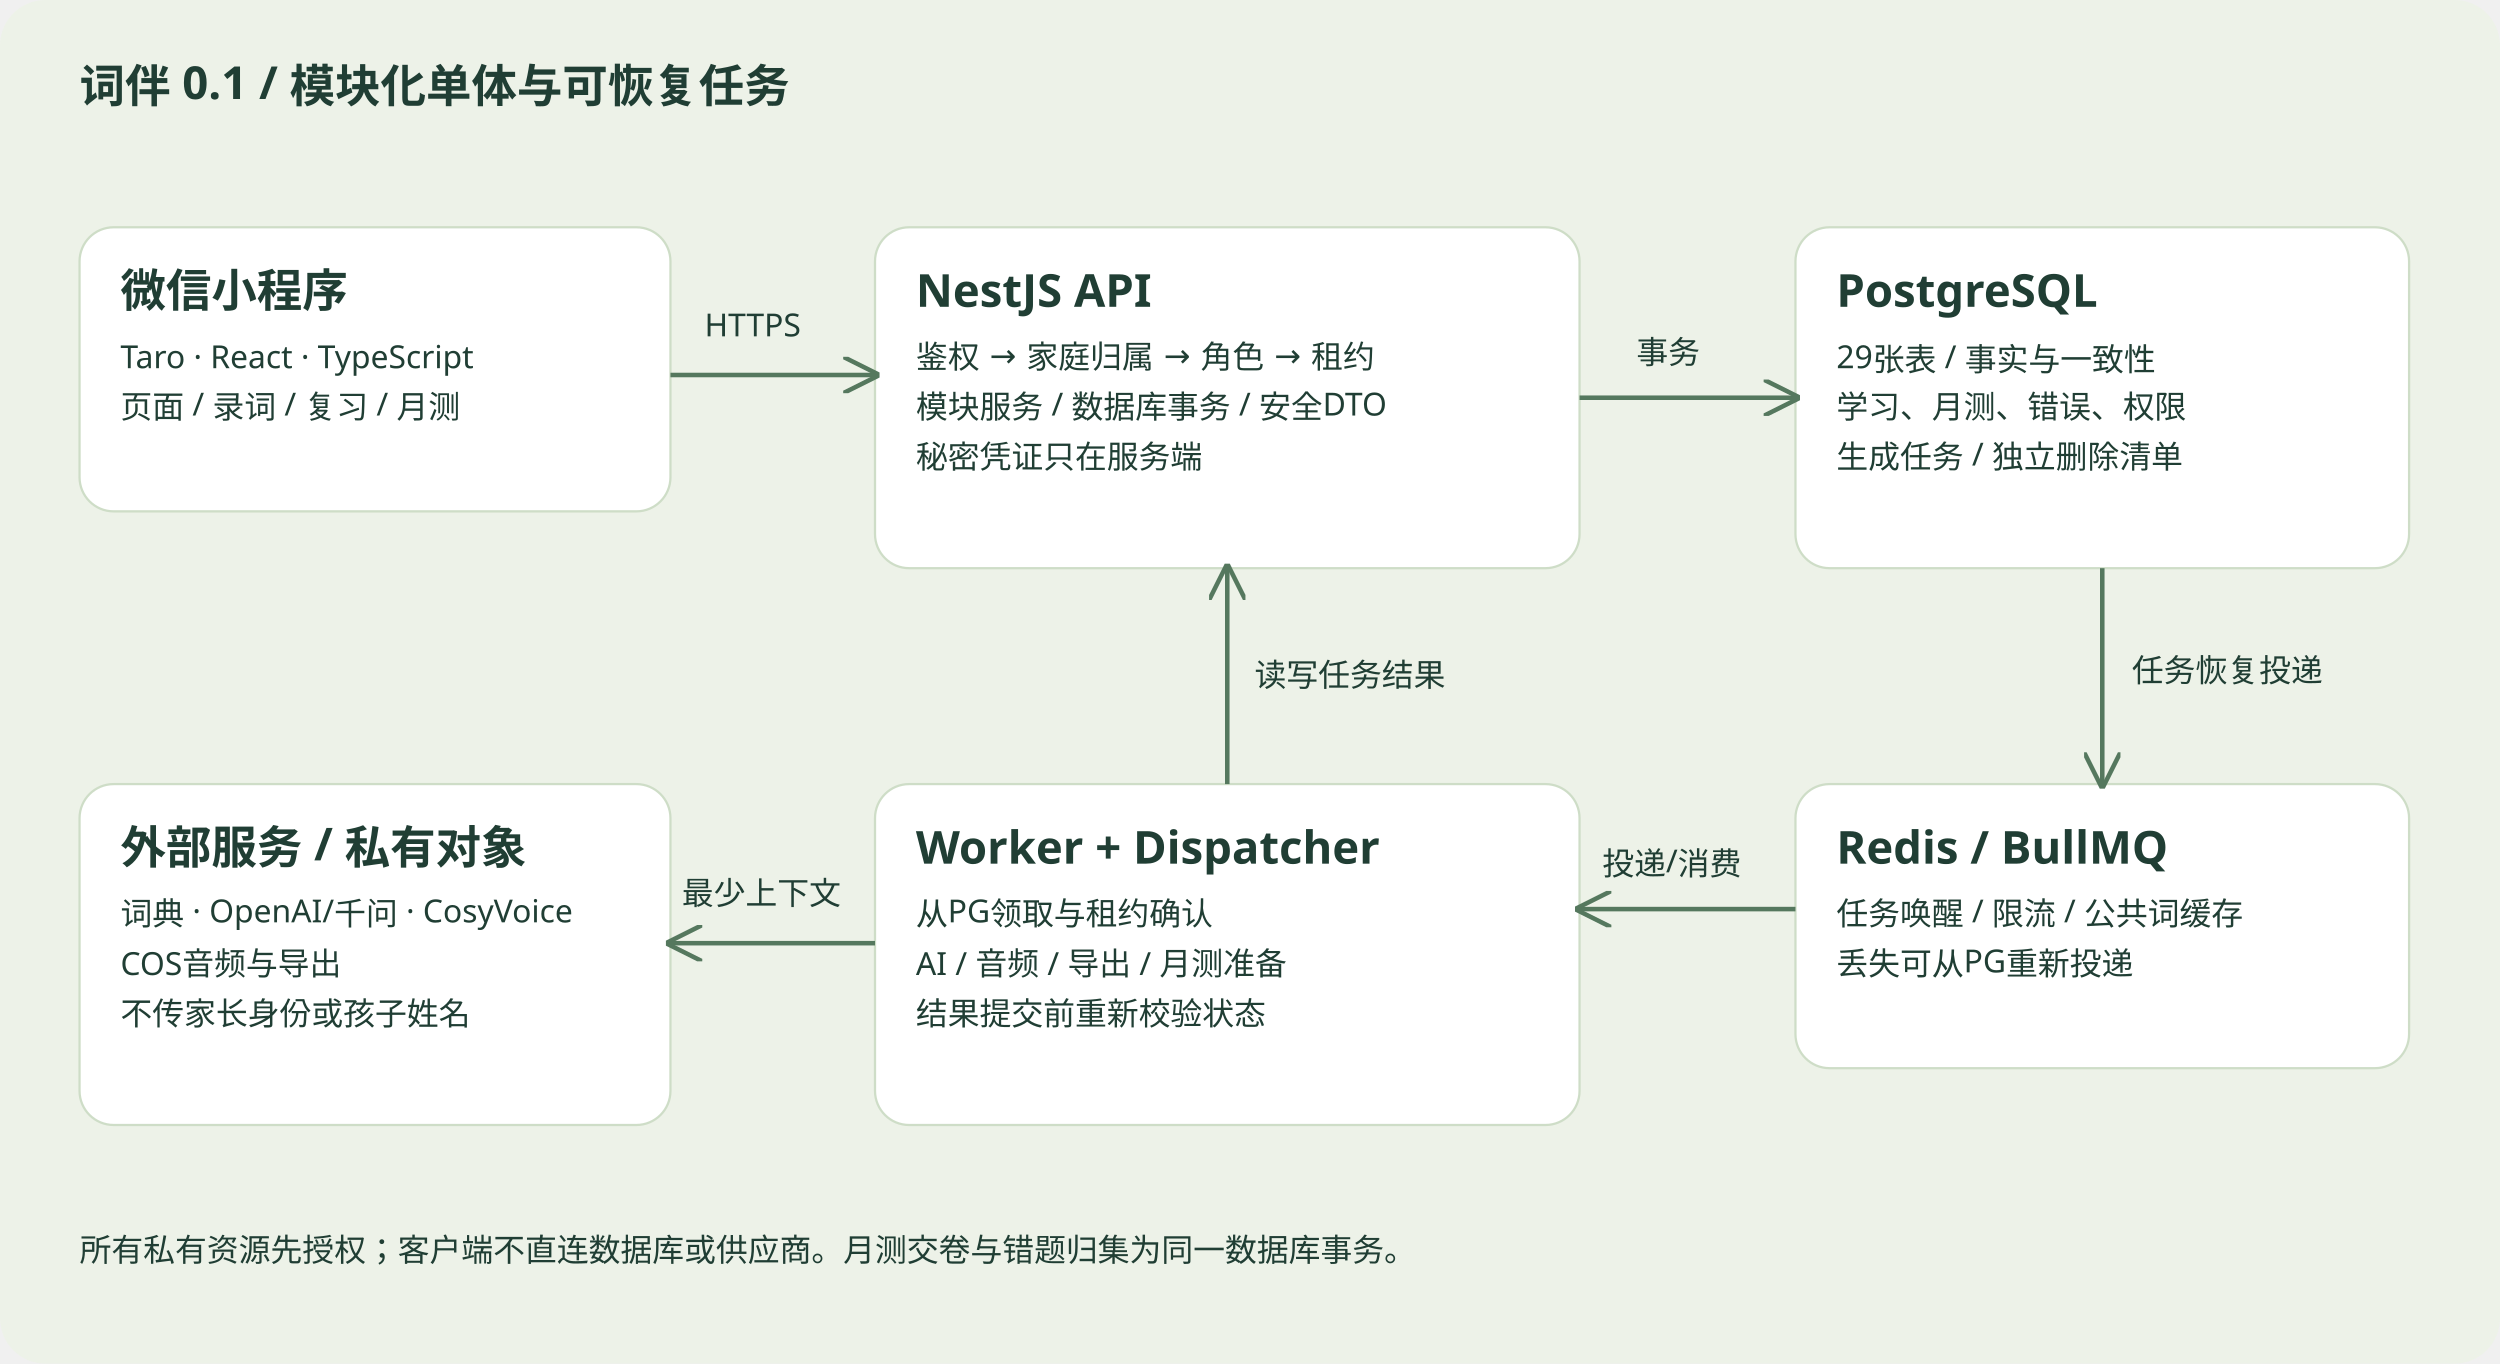
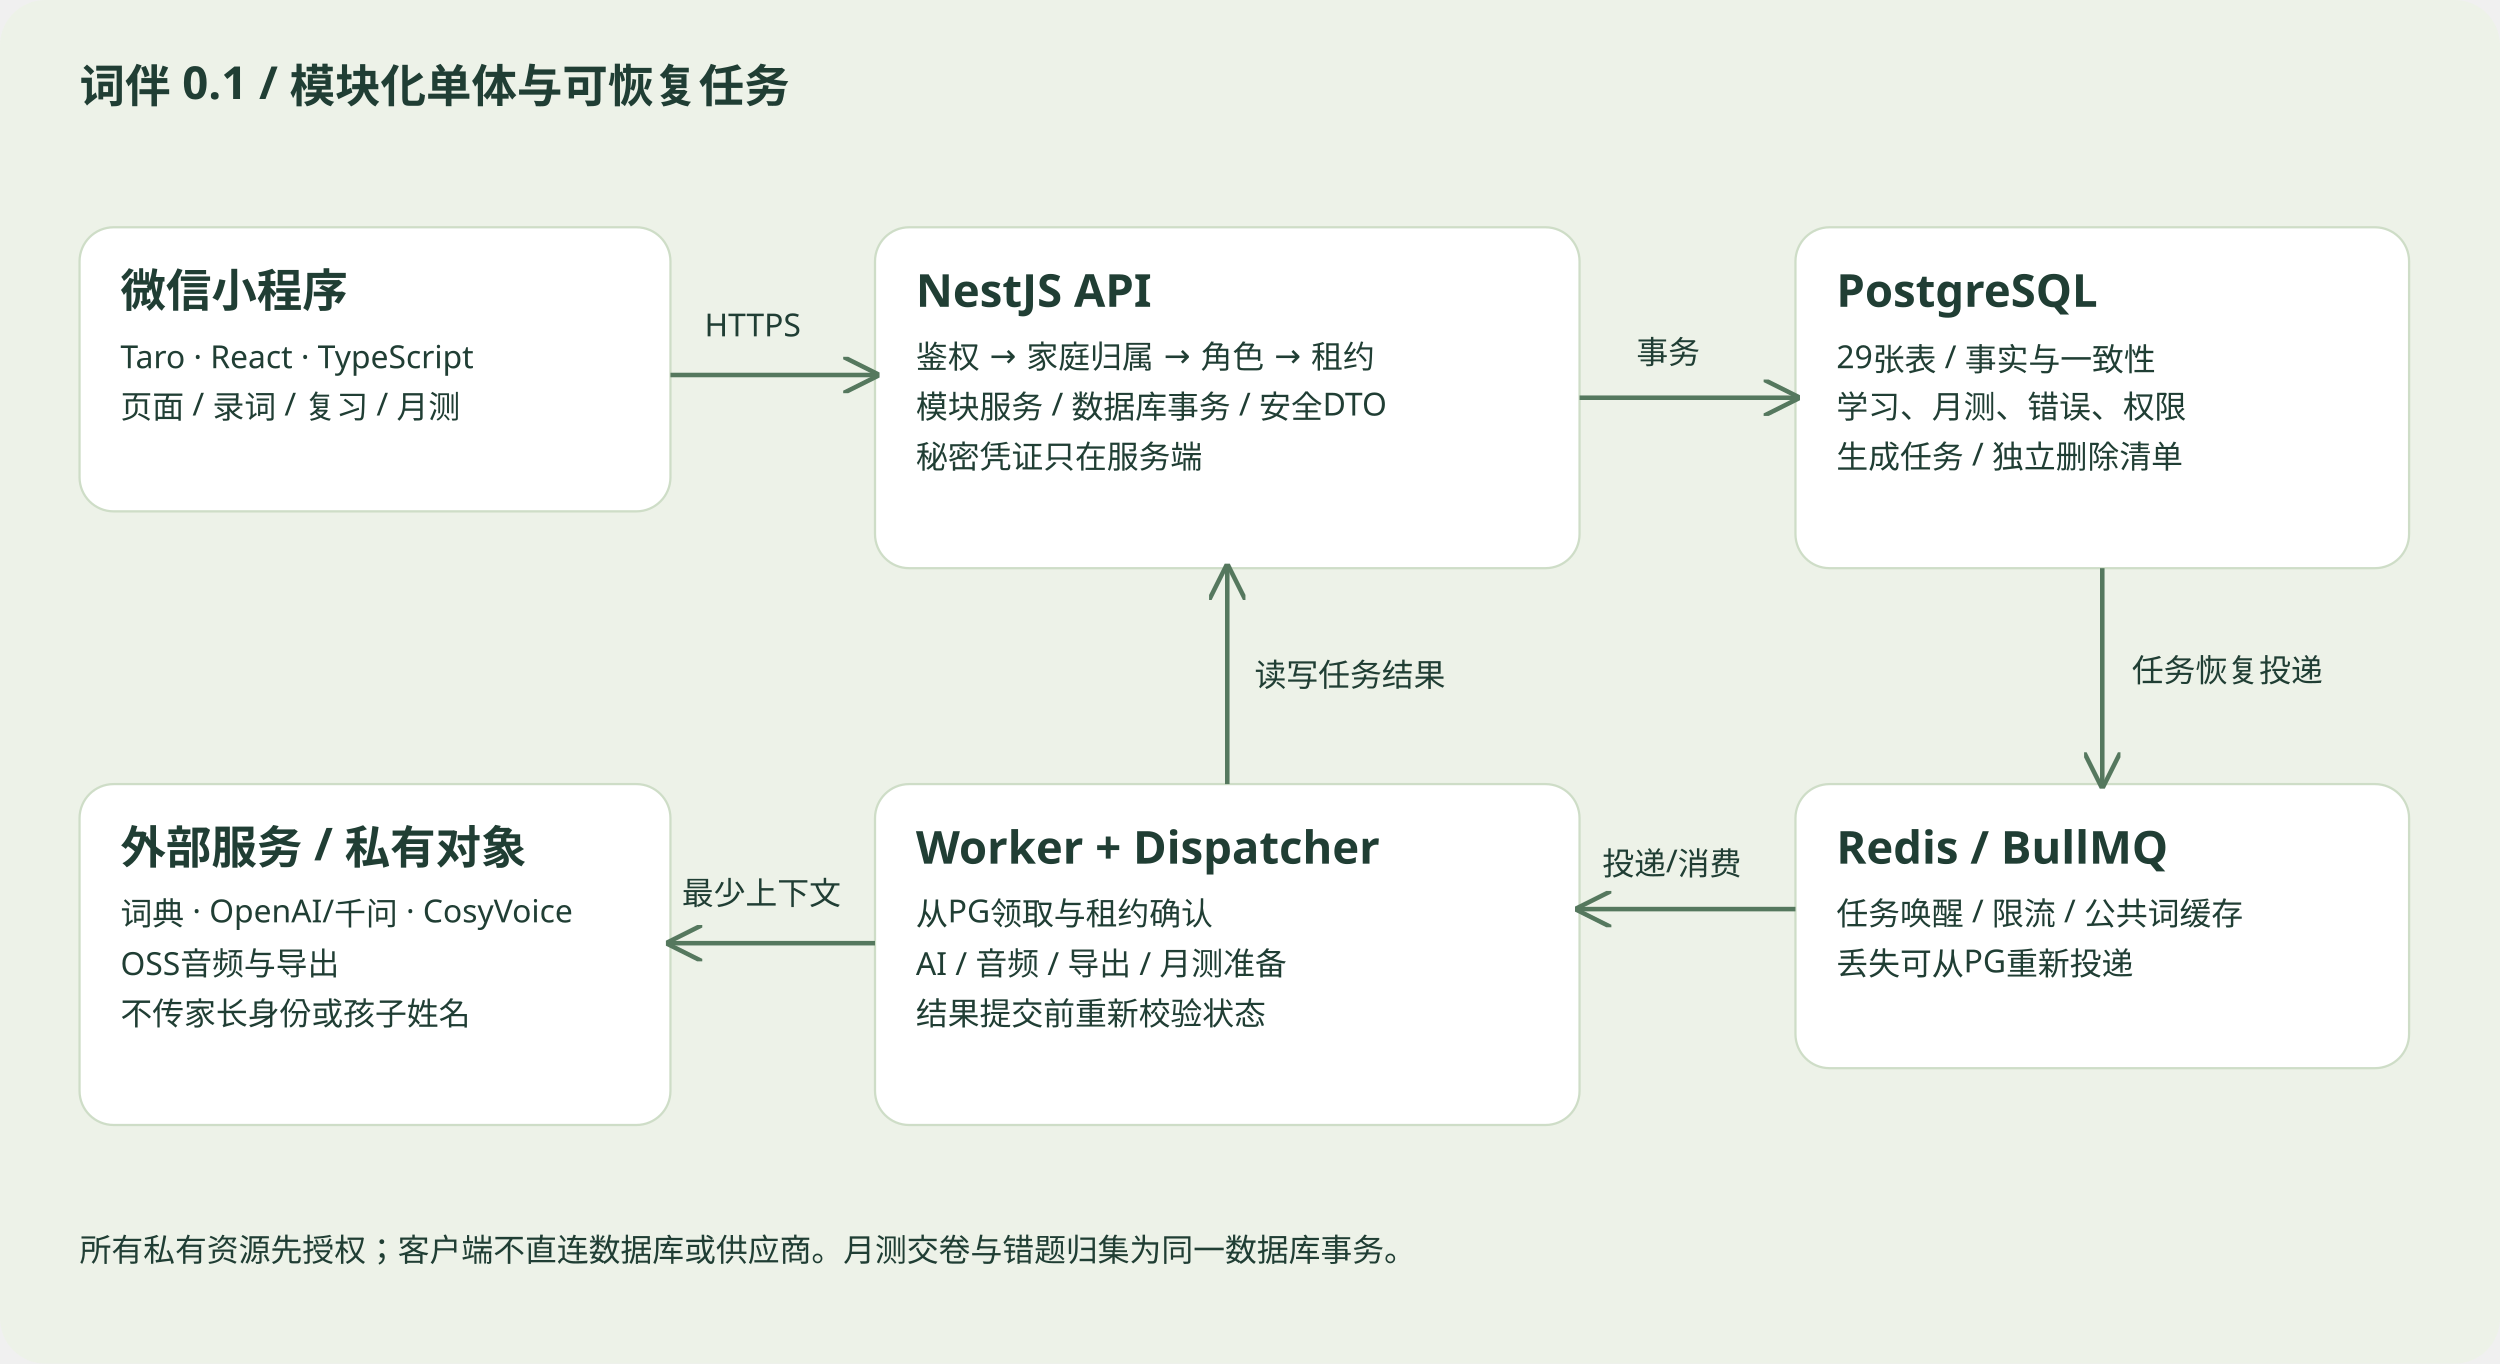
<svg xmlns="http://www.w3.org/2000/svg" width="1100" height="600" viewBox="0 0 1100 600">
  <defs>
    <marker id="a" markerWidth="8" markerHeight="8" refX="7" refY="4" orient="auto">
      <path d="M0 0L8 4L0 8" fill="none" stroke="#55785e" />
    </marker>
  </defs>
  <rect width="1100" height="600" rx="20" fill="#edf2e8" />
  <style>text{font-family:PingFang SC,sans-serif;fill:#203e34}.small{font-size:14px}.title{font-size:20px;font-weight:600}</style>
  <text x="35" y="45" class="title">词伴 0.1 / 模块化单体与可恢复任务</text>
  <rect x="35" y="100" width="260" height="125" rx="15" fill="white" stroke="#ceddc7" />
  <text x="53" y="135" class="title">微信小程序</text>
  <text x="53" y="162" class="small">Taro · React · TypeScript</text>
  <text x="53" y="184" class="small">页面 / 录词 / 复习 / 月测</text>
  <rect x="385" y="100" width="310" height="150" rx="15" fill="white" stroke="#ceddc7" />
  <text x="403" y="135" class="title">NestJS API</text>
  <text x="403" y="162" class="small">鉴权 → 家庭归属 → 角色 → 租约</text>
  <text x="403" y="184" class="small">模块服务 / 数据库事务 / 安全DTO</text>
  <text x="403" y="206" class="small">秘密凭证只在服务端</text>
  <rect x="790" y="100" width="270" height="150" rx="15" fill="white" stroke="#ceddc7" />
  <text x="808" y="135" class="title">PostgreSQL</text>
  <text x="808" y="162" class="small">29张表 / 事实与一致性</text>
  <text x="808" y="184" class="small">学习、月测、错误、权限</text>
  <text x="808" y="206" class="small">生成任务 / 独立删除清单</text>
  <rect x="385" y="345" width="310" height="150" rx="15" fill="white" stroke="#ceddc7" />
  <text x="403" y="380" class="title">Worker + Dispatcher</text>
  <text x="403" y="407" class="small">从PG领取与租约确认</text>
  <text x="403" y="429" class="small">AI / 音频 / 导出 / 月测准备</text>
  <text x="403" y="451" class="small">结果提交前重新校验状态</text>
  <rect x="790" y="345" width="270" height="125" rx="15" fill="white" stroke="#ceddc7" />
  <text x="808" y="380" class="title">Redis / BullMQ</text>
  <text x="808" y="407" class="small">任务唤醒 / 限流 / 公共词缓存</text>
  <text x="808" y="429" class="small">丢失可从PG重新投递</text>
  <rect x="35" y="345" width="260" height="150" rx="15" fill="white" stroke="#ceddc7" />
  <text x="53" y="380" class="title">外部服务 / 私有对象</text>
  <text x="53" y="407" class="small">词典 · OpenAI/千问 · CosyVoice</text>
-   <text x="53" y="429" class="small">COS音频与导出</text>
+   <text x="53" y="429" class="small">OSS音频与导出</text>
  <text x="53" y="451" class="small">不传家长身份或孩子姓名</text>
  <polyline points="295,165 385,165" fill="none" stroke="#55785e" stroke-width="2" marker-end="url(#a)" />
  <text x="310" y="148" class="small">HTTPS</text>
  <polyline points="695,175 790,175" fill="none" stroke="#55785e" stroke-width="2" marker-end="url(#a)" />
  <text x="720" y="160" class="small">事务</text>
  <polyline points="540,345 540,250" fill="none" stroke="#55785e" stroke-width="2" marker-end="url(#a)" />
  <text x="552" y="302" class="small">读写任务结果</text>
  <polyline points="790,400 695,400" fill="none" stroke="#55785e" stroke-width="2" marker-end="url(#a)" />
  <text x="705" y="385" class="small">投递/消费</text>
  <polyline points="385,415 295,415" fill="none" stroke="#55785e" stroke-width="2" marker-end="url(#a)" />
  <text x="300" y="398" class="small">最少上下文</text>
  <polyline points="925,250 925,345" fill="none" stroke="#55785e" stroke-width="2" marker-end="url(#a)" />
  <text x="938" y="300" class="small">任务恢复投递</text>
  <text x="35" y="555" class="small">所有私有资源先授权；客户端不直连数据库或供应商。月测交卷与错题归集为同一数据库事务。</text>
</svg>
